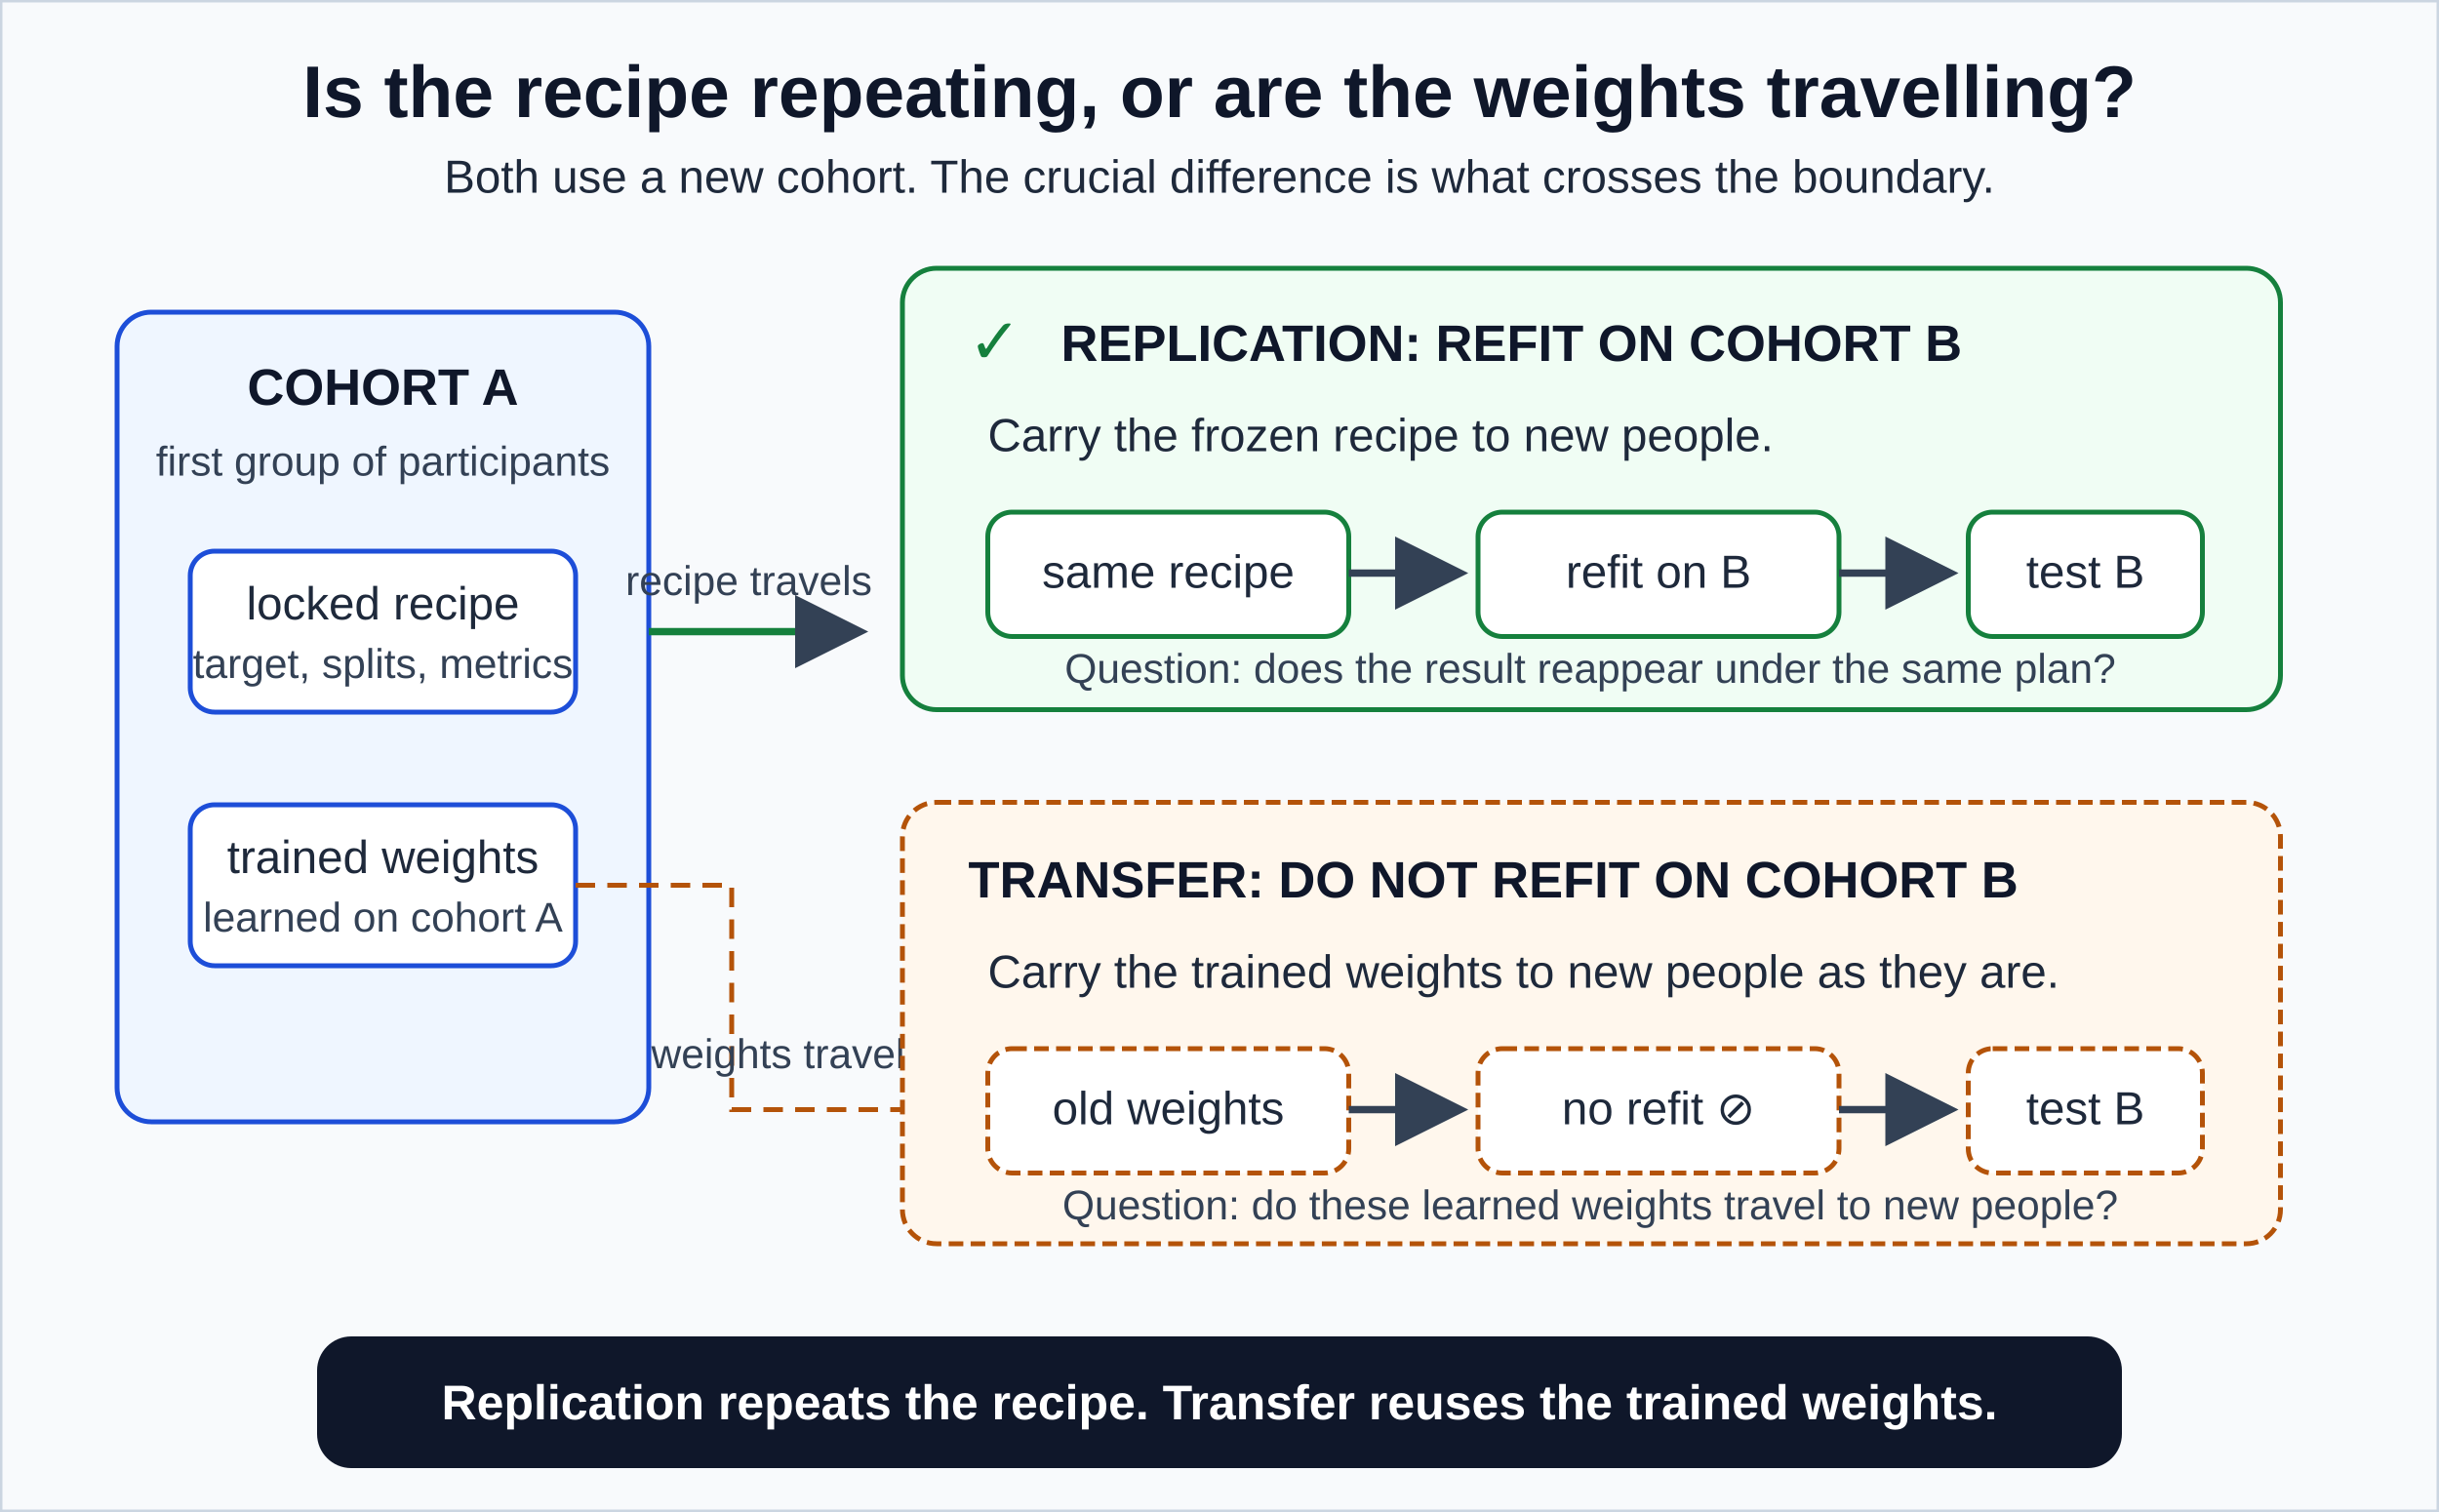
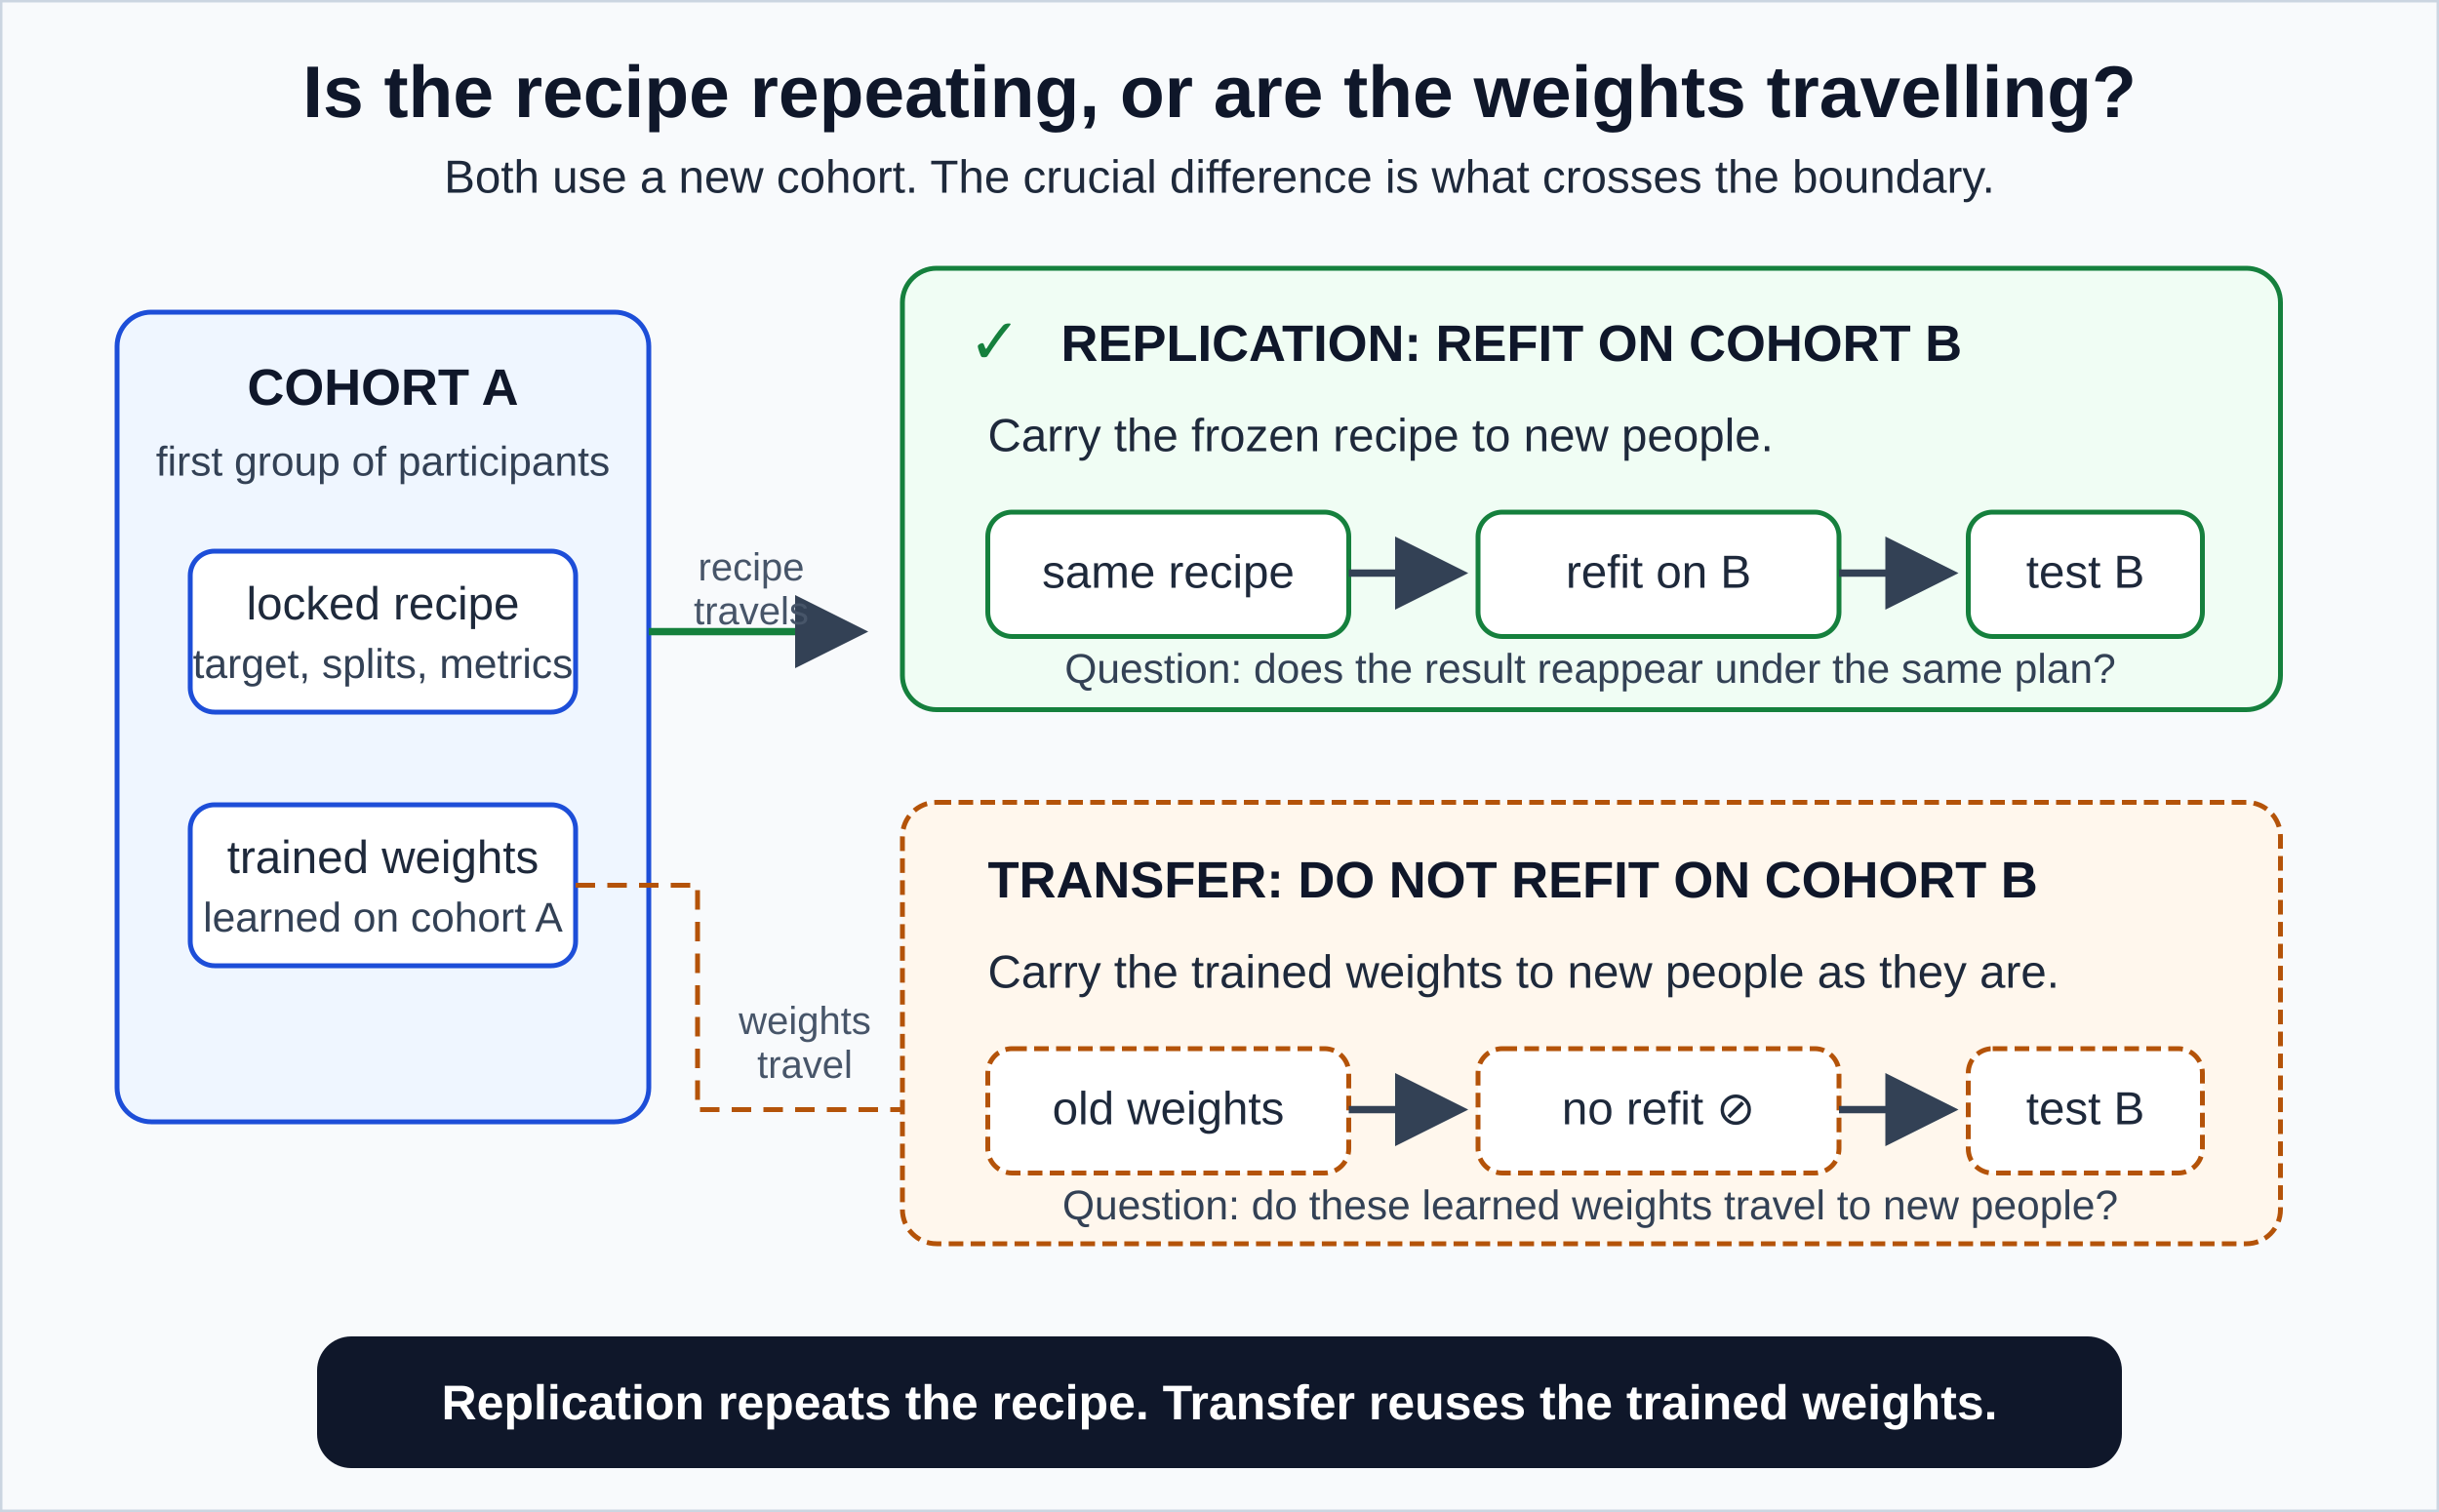
<svg xmlns="http://www.w3.org/2000/svg" width="1000" height="620" viewBox="0 0 1000 620" role="img" aria-labelledby="title desc">
  <defs>
    <marker id="arrow" markerWidth="10" markerHeight="10" refX="8" refY="5" orient="auto">
      <path d="M0 0 L10 5 L0 10 Z" fill="#334155" />
    </marker>
    <marker id="open-arrow" markerWidth="12" markerHeight="12" refX="10" refY="6" orient="auto">
      <path d="M1 1 L10 6 L1 11" fill="none" stroke="#b45309" stroke-width="2" />
    </marker>
    <style>
      .title { font: 700 30px Arial, sans-serif; fill: #0f172a; }
      .heading { font: 700 21px Arial, sans-serif; fill: #0f172a; }
      .body { font: 19px Arial, sans-serif; fill: #1e293b; }
      .small { font: 17px Arial, sans-serif; fill: #334155; }
      .bar { font: 700 20px Arial, sans-serif; fill: #ffffff; }
      .check { font: 700 26px Arial, sans-serif; fill: #15803d; }
+       .mini { font: 16px Arial, sans-serif; fill: #475569; }
    </style>
  </defs>
  <rect width="1000" height="620" fill="#f8fafc" />
  <rect x="0.5" y="0.5" width="999" height="619" fill="none" stroke="#cbd5e1" />
  <text x="500" y="48" text-anchor="middle" class="title">Is the recipe repeating, or are the weights travelling?</text>
  <text x="500" y="79" text-anchor="middle" class="body">Both use a new cohort. The crucial difference is what crosses the boundary.</text>
  <rect x="48" y="128" width="218" height="332" rx="14" fill="#eff6ff" stroke="#1d4ed8" stroke-width="2" />
  <text x="157" y="166" text-anchor="middle" class="heading">COHORT A</text>
  <text x="157" y="195" text-anchor="middle" class="small">first group of participants</text>
  <rect x="78" y="226" width="158" height="66" rx="10" fill="#ffffff" stroke="#1d4ed8" stroke-width="2" />
  <text x="157" y="254" text-anchor="middle" class="body">locked recipe</text>
  <text x="157" y="278" text-anchor="middle" class="small">target, splits, metrics</text>
  <rect x="78" y="330" width="158" height="66" rx="10" fill="#ffffff" stroke="#1d4ed8" stroke-width="2" />
  <text x="157" y="358" text-anchor="middle" class="body">trained weights</text>
  <text x="157" y="382" text-anchor="middle" class="small">learned on cohort A</text>
  <path d="M266 259 H350" fill="none" stroke="#15803d" stroke-width="3" marker-end="url(#arrow)" />
-   <path d="M236 363 H300 V455 H390" fill="none" stroke="#b45309" stroke-width="2" stroke-dasharray="8 5" marker-end="url(#open-arrow)" />
-   <text x="307" y="244" text-anchor="middle" class="small">recipe travels</text>
-   <text x="319" y="438" text-anchor="middle" class="small">weights travel</text>
+   <path d="M236 363 H286 V455 H390" fill="none" stroke="#b45309" stroke-width="2" stroke-dasharray="8 5" marker-end="url(#open-arrow)" />
+   <text x="308" y="238" text-anchor="middle" class="mini">recipe</text>
+   <text x="308" y="256" text-anchor="middle" class="mini">travels</text>
+   <text x="330" y="424" text-anchor="middle" class="mini">weights</text>
+   <text x="330" y="442" text-anchor="middle" class="mini">travel</text>
  <rect x="370" y="110" width="565" height="181" rx="14" fill="#f0fdf4" stroke="#15803d" stroke-width="2" />
  <text x="397" y="149" class="check">✓</text>
  <text x="435" y="148" class="heading">REPLICATION: REFIT ON COHORT B</text>
  <text x="405" y="185" class="body">Carry the frozen recipe to new people.</text>
  <rect x="405" y="210" width="148" height="51" rx="10" fill="#ffffff" stroke="#15803d" stroke-width="2" />
  <text x="479" y="241" text-anchor="middle" class="body">same recipe</text>
  <path d="M553 235 H596" fill="none" stroke="#334155" stroke-width="3" marker-end="url(#arrow)" />
  <rect x="606" y="210" width="148" height="51" rx="10" fill="#ffffff" stroke="#15803d" stroke-width="2" />
  <text x="680" y="241" text-anchor="middle" class="body">refit on B</text>
  <path d="M754 235 H797" fill="none" stroke="#334155" stroke-width="3" marker-end="url(#arrow)" />
  <rect x="807" y="210" width="96" height="51" rx="10" fill="#ffffff" stroke="#15803d" stroke-width="2" />
  <text x="855" y="241" text-anchor="middle" class="body">test B</text>
  <text x="652" y="280" text-anchor="middle" class="small">Question: does the result reappear under the same plan?</text>
  <rect x="370" y="329" width="565" height="181" rx="14" fill="#fff7ed" stroke="#b45309" stroke-width="2" stroke-dasharray="6 3" />
-   <text x="397" y="368" class="heading">TRANSFER: DO NOT REFIT ON COHORT B</text>
+   <text x="405" y="368" class="heading">TRANSFER: DO NOT REFIT ON COHORT B</text>
  <text x="405" y="405" class="body">Carry the trained weights to new people as they are.</text>
  <rect x="405" y="430" width="148" height="51" rx="10" fill="#ffffff" stroke="#b45309" stroke-width="2" stroke-dasharray="6 3" />
  <text x="479" y="461" text-anchor="middle" class="body">old weights</text>
  <path d="M553 455 H596" fill="none" stroke="#334155" stroke-width="3" marker-end="url(#arrow)" />
  <rect x="606" y="430" width="148" height="51" rx="10" fill="#ffffff" stroke="#b45309" stroke-width="2" stroke-dasharray="6 3" />
  <text x="680" y="461" text-anchor="middle" class="body">no refit ⊘</text>
  <path d="M754 455 H797" fill="none" stroke="#334155" stroke-width="3" marker-end="url(#arrow)" />
  <rect x="807" y="430" width="96" height="51" rx="10" fill="#ffffff" stroke="#b45309" stroke-width="2" stroke-dasharray="6 3" />
  <text x="855" y="461" text-anchor="middle" class="body">test B</text>
  <text x="652" y="500" text-anchor="middle" class="small">Question: do these learned weights travel to new people?</text>
  <rect x="130" y="548" width="740" height="54" rx="14" fill="#0f172a" />
  <text x="500" y="582" text-anchor="middle" class="bar">Replication repeats the recipe. Transfer reuses the trained weights.</text>
</svg>
